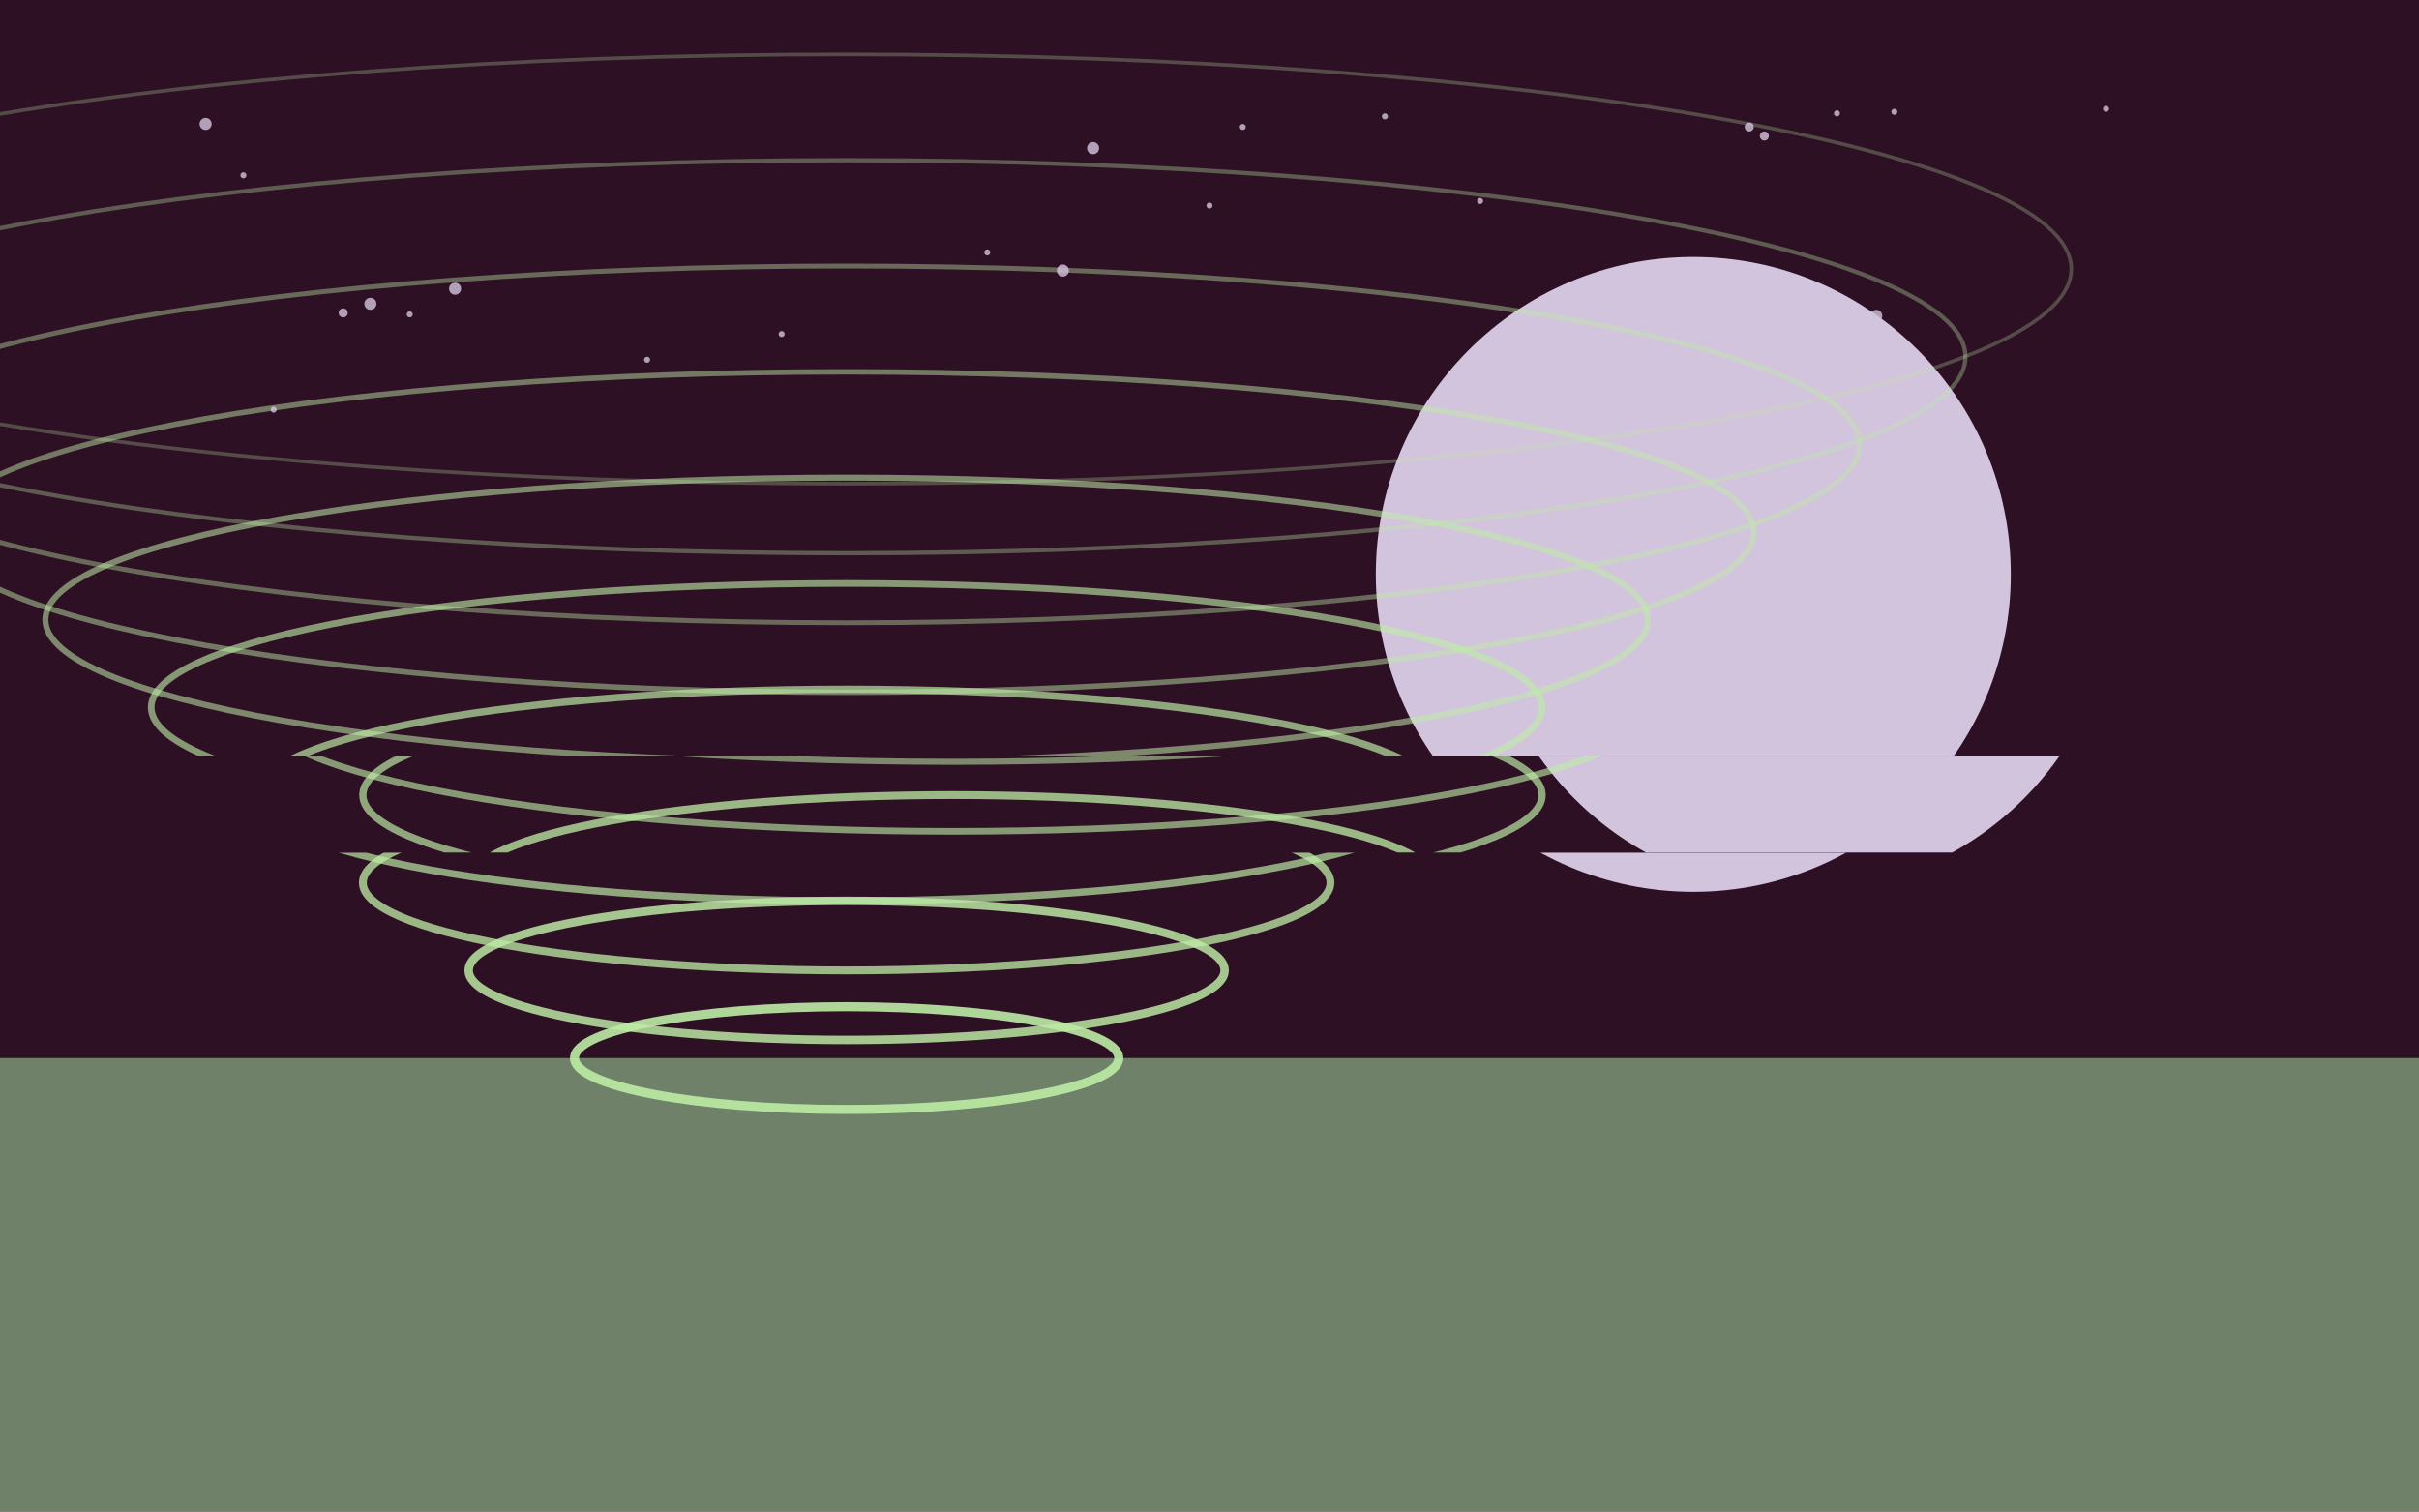
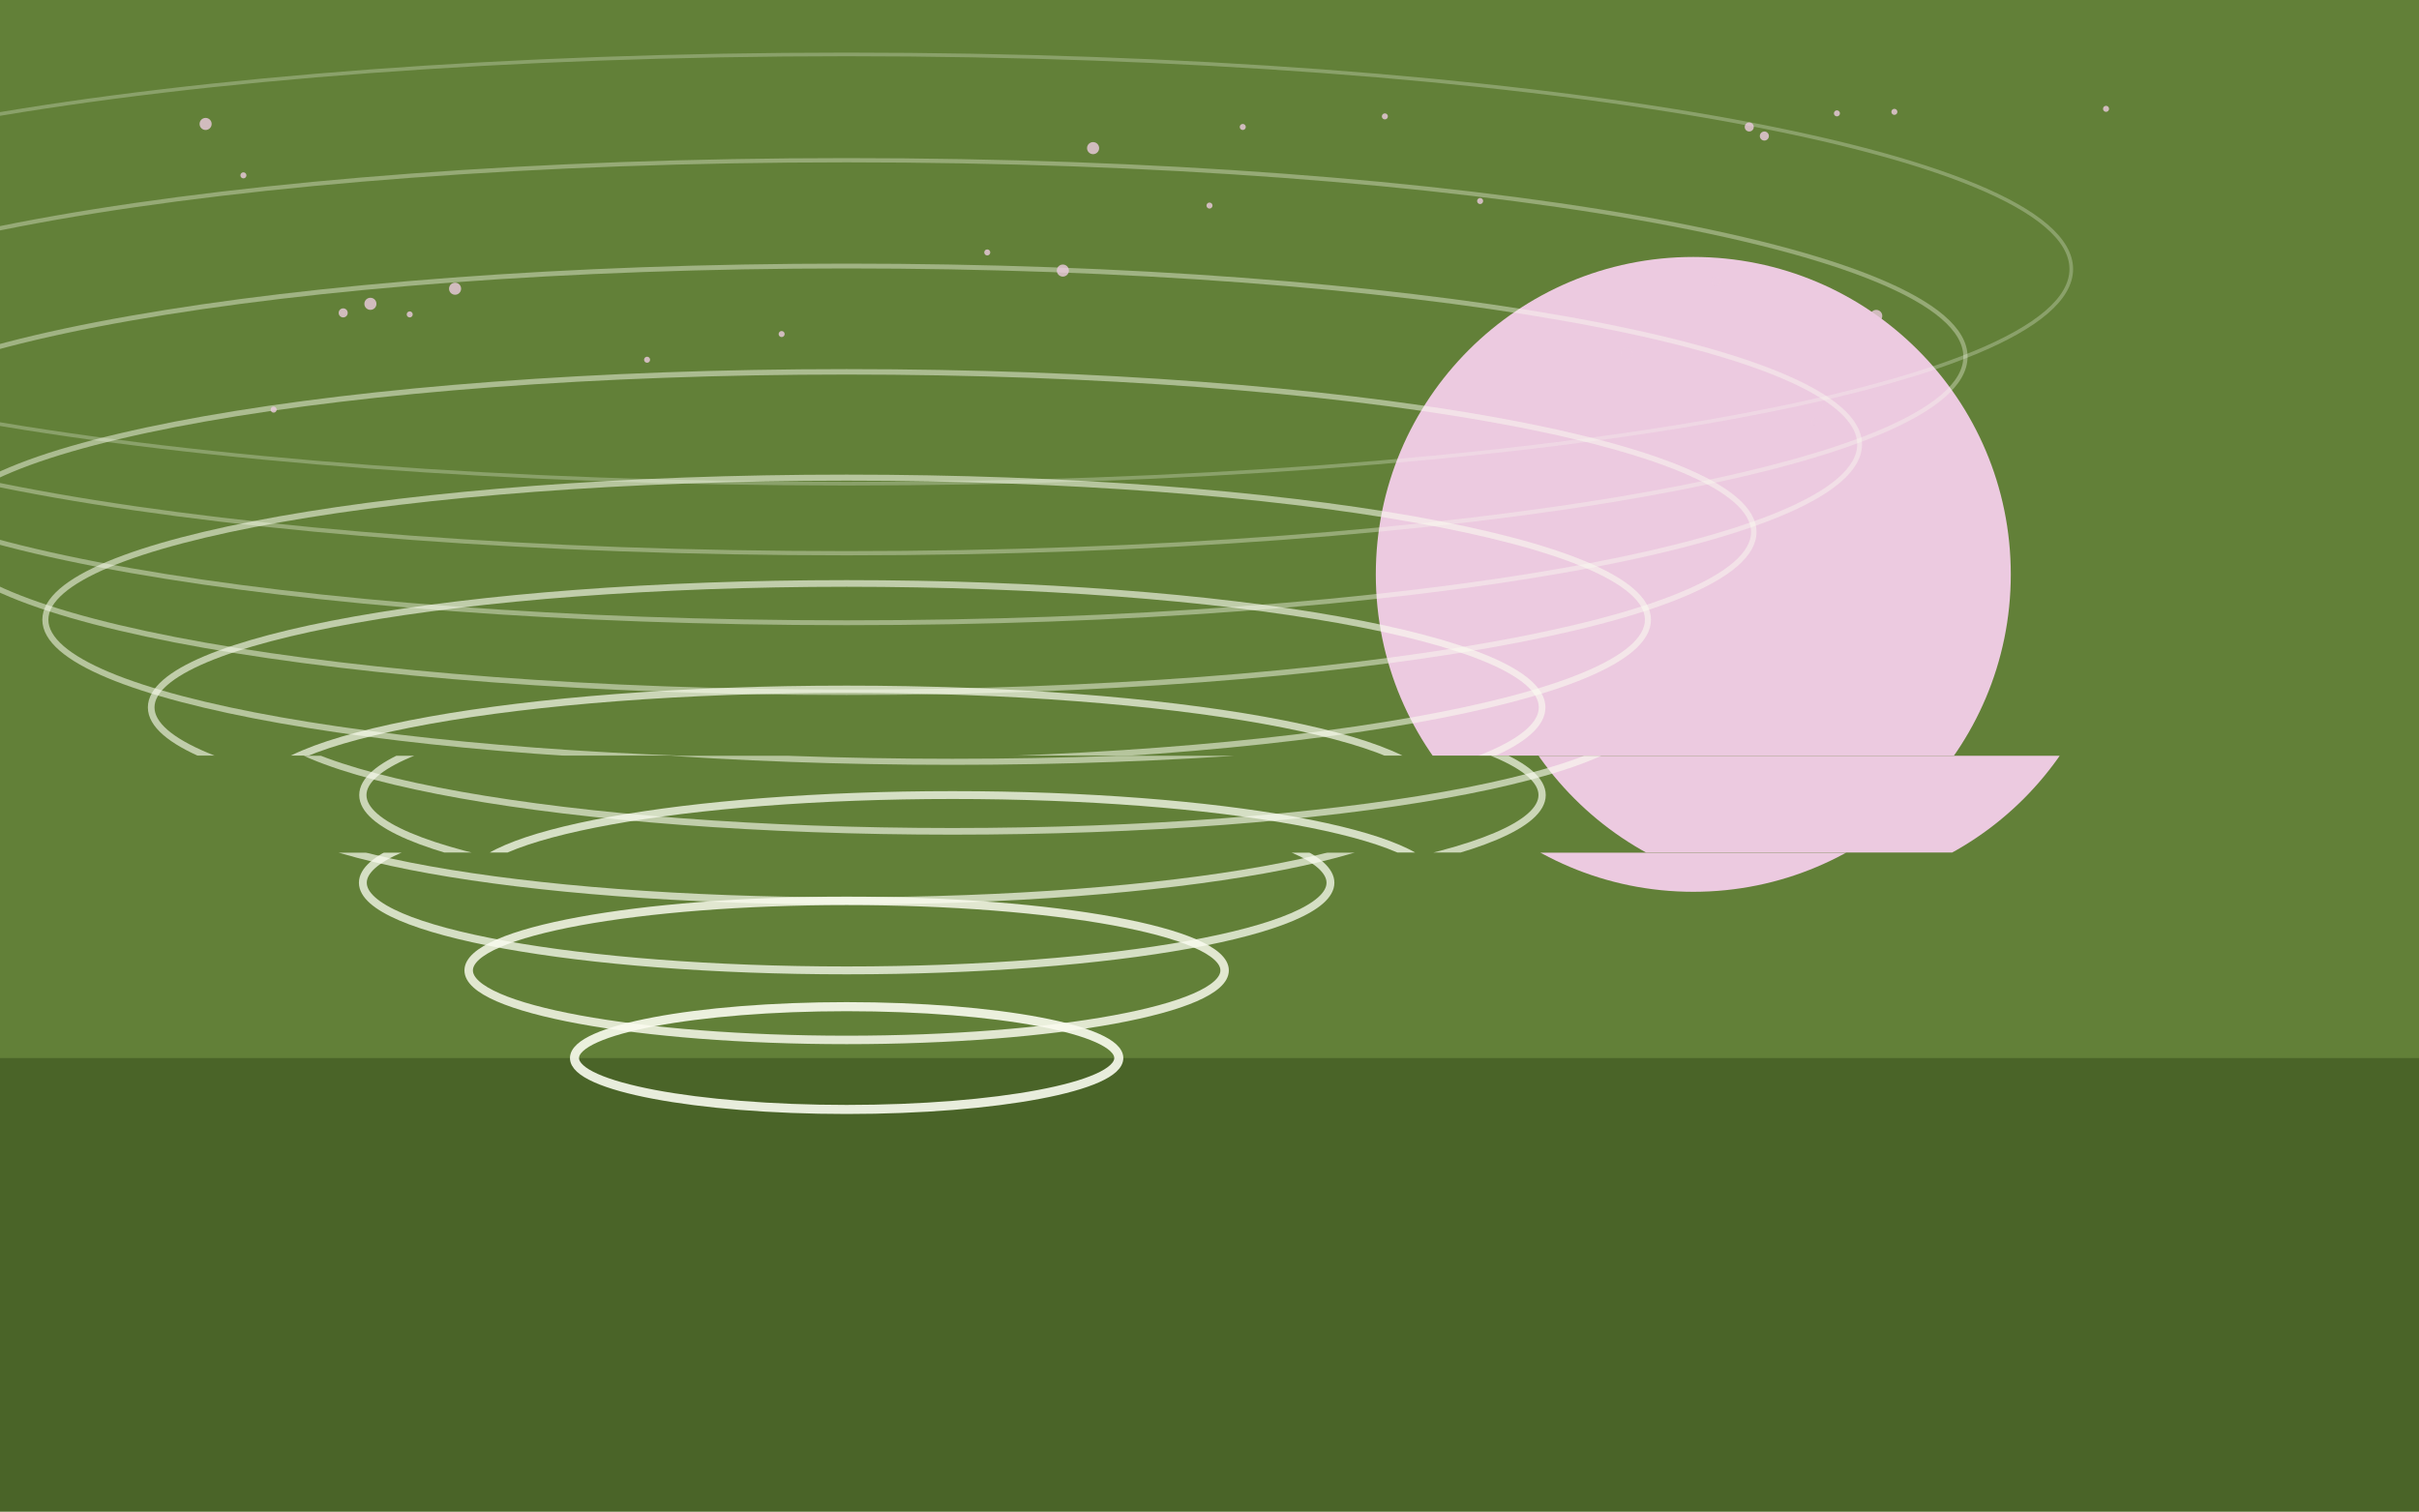
<svg xmlns="http://www.w3.org/2000/svg" viewBox="0 0 1600 1000" width="1600" height="1000">
  <defs>
    <clipPath id="t">
      <rect width="1600" height="500" />
    </clipPath>
    <clipPath id="b">
      <rect y="564" width="1600" height="1000" />
    </clipPath>
    <clipPath id="m">
      <rect y="500" width="1600" height="64" />
    </clipPath>
    <g id="art">
-       <rect y="700" width="1600" height="300" fill="#6f8269" />
-       <circle cx="1120" cy="380" r="210" fill="#d2c4dc" />
-       <ellipse cx="560" cy="700" rx="180" ry="34" fill="none" stroke="#bdeba5" stroke-opacity="0.90" stroke-width="6.0" />
-       <ellipse cx="560" cy="642" rx="250" ry="46" fill="none" stroke="#bdeba5" stroke-opacity="0.83" stroke-width="5.6" />
-       <ellipse cx="560" cy="584" rx="320" ry="58" fill="none" stroke="#bdeba5" stroke-opacity="0.76" stroke-width="5.2" />
-       <ellipse cx="560" cy="526" rx="390" ry="70" fill="none" stroke="#bdeba5" stroke-opacity="0.69" stroke-width="4.8" />
-       <ellipse cx="560" cy="468" rx="460" ry="82" fill="none" stroke="#bdeba5" stroke-opacity="0.62" stroke-width="4.4" />
-       <ellipse cx="560" cy="410" rx="530" ry="94" fill="none" stroke="#bdeba5" stroke-opacity="0.55" stroke-width="4.0" />
-       <ellipse cx="560" cy="352" rx="600" ry="106" fill="none" stroke="#bdeba5" stroke-opacity="0.48" stroke-width="3.6" />
-       <ellipse cx="560" cy="294" rx="670" ry="118" fill="none" stroke="#bdeba5" stroke-opacity="0.41" stroke-width="3.2" />
-       <ellipse cx="560" cy="236" rx="740" ry="130" fill="none" stroke="#bdeba5" stroke-opacity="0.34" stroke-width="2.8" />
-       <ellipse cx="560" cy="178" rx="810" ry="142" fill="none" stroke="#bdeba5" stroke-opacity="0.27" stroke-width="2.4" />
-       <circle cx="723" cy="98" r="4" fill="#d2c4dc" fill-opacity=".8" />
-       <circle cx="1393" cy="72" r="2" fill="#d2c4dc" fill-opacity=".8" />
-       <circle cx="1157" cy="84" r="3" fill="#d2c4dc" fill-opacity=".8" />
-       <circle cx="1253" cy="74" r="2" fill="#d2c4dc" fill-opacity=".8" />
-       <circle cx="136" cy="82" r="4" fill="#d2c4dc" fill-opacity=".8" />
-       <circle cx="916" cy="77" r="2" fill="#d2c4dc" fill-opacity=".8" />
-       <circle cx="245" cy="201" r="4" fill="#d2c4dc" fill-opacity=".8" />
-       <circle cx="181" cy="271" r="2" fill="#d2c4dc" fill-opacity=".8" />
-       <circle cx="517" cy="221" r="2" fill="#d2c4dc" fill-opacity=".8" />
-       <circle cx="1241" cy="209" r="4" fill="#d2c4dc" fill-opacity=".8" />
-       <circle cx="161" cy="116" r="2" fill="#d2c4dc" fill-opacity=".8" />
-       <circle cx="1200" cy="279" r="2" fill="#d2c4dc" fill-opacity=".8" />
-       <circle cx="653" cy="167" r="2" fill="#d2c4dc" fill-opacity=".8" />
-       <circle cx="1167" cy="90" r="3" fill="#d2c4dc" fill-opacity=".8" />
-       <circle cx="1207" cy="268" r="2" fill="#d2c4dc" fill-opacity=".8" />
-       <circle cx="271" cy="208" r="2" fill="#d2c4dc" fill-opacity=".8" />
-       <circle cx="822" cy="84" r="2" fill="#d2c4dc" fill-opacity=".8" />
-       <circle cx="1215" cy="75" r="2" fill="#d2c4dc" fill-opacity=".8" />
-       <circle cx="1076" cy="234" r="4" fill="#d2c4dc" fill-opacity=".8" />
-       <circle cx="703" cy="179" r="4" fill="#d2c4dc" fill-opacity=".8" />
-       <circle cx="800" cy="136" r="2" fill="#d2c4dc" fill-opacity=".8" />
-       <circle cx="428" cy="238" r="2" fill="#d2c4dc" fill-opacity=".8" />
-       <circle cx="227" cy="207" r="3" fill="#d2c4dc" fill-opacity=".8" />
-       <circle cx="1135" cy="186" r="3" fill="#d2c4dc" fill-opacity=".8" />
-       <circle cx="979" cy="133" r="2" fill="#d2c4dc" fill-opacity=".8" />
-       <circle cx="301" cy="191" r="4" fill="#d2c4dc" fill-opacity=".8" />
+       <rect y="700" width="1600" height="300" fill="#4a6428" />
+       <circle cx="1120" cy="380" r="210" fill="#eccae0" />
+       <ellipse cx="560" cy="700" rx="180" ry="34" fill="none" stroke="#fafcf0" stroke-opacity="0.90" stroke-width="6.0" />
+       <ellipse cx="560" cy="642" rx="250" ry="46" fill="none" stroke="#fafcf0" stroke-opacity="0.83" stroke-width="5.6" />
+       <ellipse cx="560" cy="584" rx="320" ry="58" fill="none" stroke="#fafcf0" stroke-opacity="0.76" stroke-width="5.2" />
+       <ellipse cx="560" cy="526" rx="390" ry="70" fill="none" stroke="#fafcf0" stroke-opacity="0.69" stroke-width="4.8" />
+       <ellipse cx="560" cy="468" rx="460" ry="82" fill="none" stroke="#fafcf0" stroke-opacity="0.62" stroke-width="4.4" />
+       <ellipse cx="560" cy="410" rx="530" ry="94" fill="none" stroke="#fafcf0" stroke-opacity="0.55" stroke-width="4.0" />
+       <ellipse cx="560" cy="352" rx="600" ry="106" fill="none" stroke="#fafcf0" stroke-opacity="0.48" stroke-width="3.6" />
+       <ellipse cx="560" cy="294" rx="670" ry="118" fill="none" stroke="#fafcf0" stroke-opacity="0.41" stroke-width="3.2" />
+       <ellipse cx="560" cy="236" rx="740" ry="130" fill="none" stroke="#fafcf0" stroke-opacity="0.34" stroke-width="2.8" />
+       <ellipse cx="560" cy="178" rx="810" ry="142" fill="none" stroke="#fafcf0" stroke-opacity="0.27" stroke-width="2.4" />
+       <circle cx="723" cy="98" r="4" fill="#eccae0" fill-opacity=".8" />
+       <circle cx="1393" cy="72" r="2" fill="#eccae0" fill-opacity=".8" />
+       <circle cx="1157" cy="84" r="3" fill="#eccae0" fill-opacity=".8" />
+       <circle cx="1253" cy="74" r="2" fill="#eccae0" fill-opacity=".8" />
+       <circle cx="136" cy="82" r="4" fill="#eccae0" fill-opacity=".8" />
+       <circle cx="916" cy="77" r="2" fill="#eccae0" fill-opacity=".8" />
+       <circle cx="245" cy="201" r="4" fill="#eccae0" fill-opacity=".8" />
+       <circle cx="181" cy="271" r="2" fill="#eccae0" fill-opacity=".8" />
+       <circle cx="517" cy="221" r="2" fill="#eccae0" fill-opacity=".8" />
+       <circle cx="1241" cy="209" r="4" fill="#eccae0" fill-opacity=".8" />
+       <circle cx="161" cy="116" r="2" fill="#eccae0" fill-opacity=".8" />
+       <circle cx="1200" cy="279" r="2" fill="#eccae0" fill-opacity=".8" />
+       <circle cx="653" cy="167" r="2" fill="#eccae0" fill-opacity=".8" />
+       <circle cx="1167" cy="90" r="3" fill="#eccae0" fill-opacity=".8" />
+       <circle cx="1207" cy="268" r="2" fill="#eccae0" fill-opacity=".8" />
+       <circle cx="271" cy="208" r="2" fill="#eccae0" fill-opacity=".8" />
+       <circle cx="822" cy="84" r="2" fill="#eccae0" fill-opacity=".8" />
+       <circle cx="1215" cy="75" r="2" fill="#eccae0" fill-opacity=".8" />
+       <circle cx="1076" cy="234" r="4" fill="#eccae0" fill-opacity=".8" />
+       <circle cx="703" cy="179" r="4" fill="#eccae0" fill-opacity=".8" />
+       <circle cx="800" cy="136" r="2" fill="#eccae0" fill-opacity=".8" />
+       <circle cx="428" cy="238" r="2" fill="#eccae0" fill-opacity=".8" />
+       <circle cx="227" cy="207" r="3" fill="#eccae0" fill-opacity=".8" />
+       <circle cx="1135" cy="186" r="3" fill="#eccae0" fill-opacity=".8" />
+       <circle cx="979" cy="133" r="2" fill="#eccae0" fill-opacity=".8" />
+       <circle cx="301" cy="191" r="4" fill="#eccae0" fill-opacity=".8" />
    </g>
  </defs>
-   <rect width="1600" height="1000" fill="#2e1025" />
+   <rect width="1600" height="1000" fill="#628038" />
  <use href="#art" clip-path="url(#t)" />
  <use href="#art" clip-path="url(#b)" />
-   <rect y="500" width="1600" height="64" fill="#2e1025" />
+   <rect y="500" width="1600" height="64" fill="#628038" />
  <g transform="translate(70 0)">
    <use href="#art" clip-path="url(#m)" />
  </g>
</svg>
